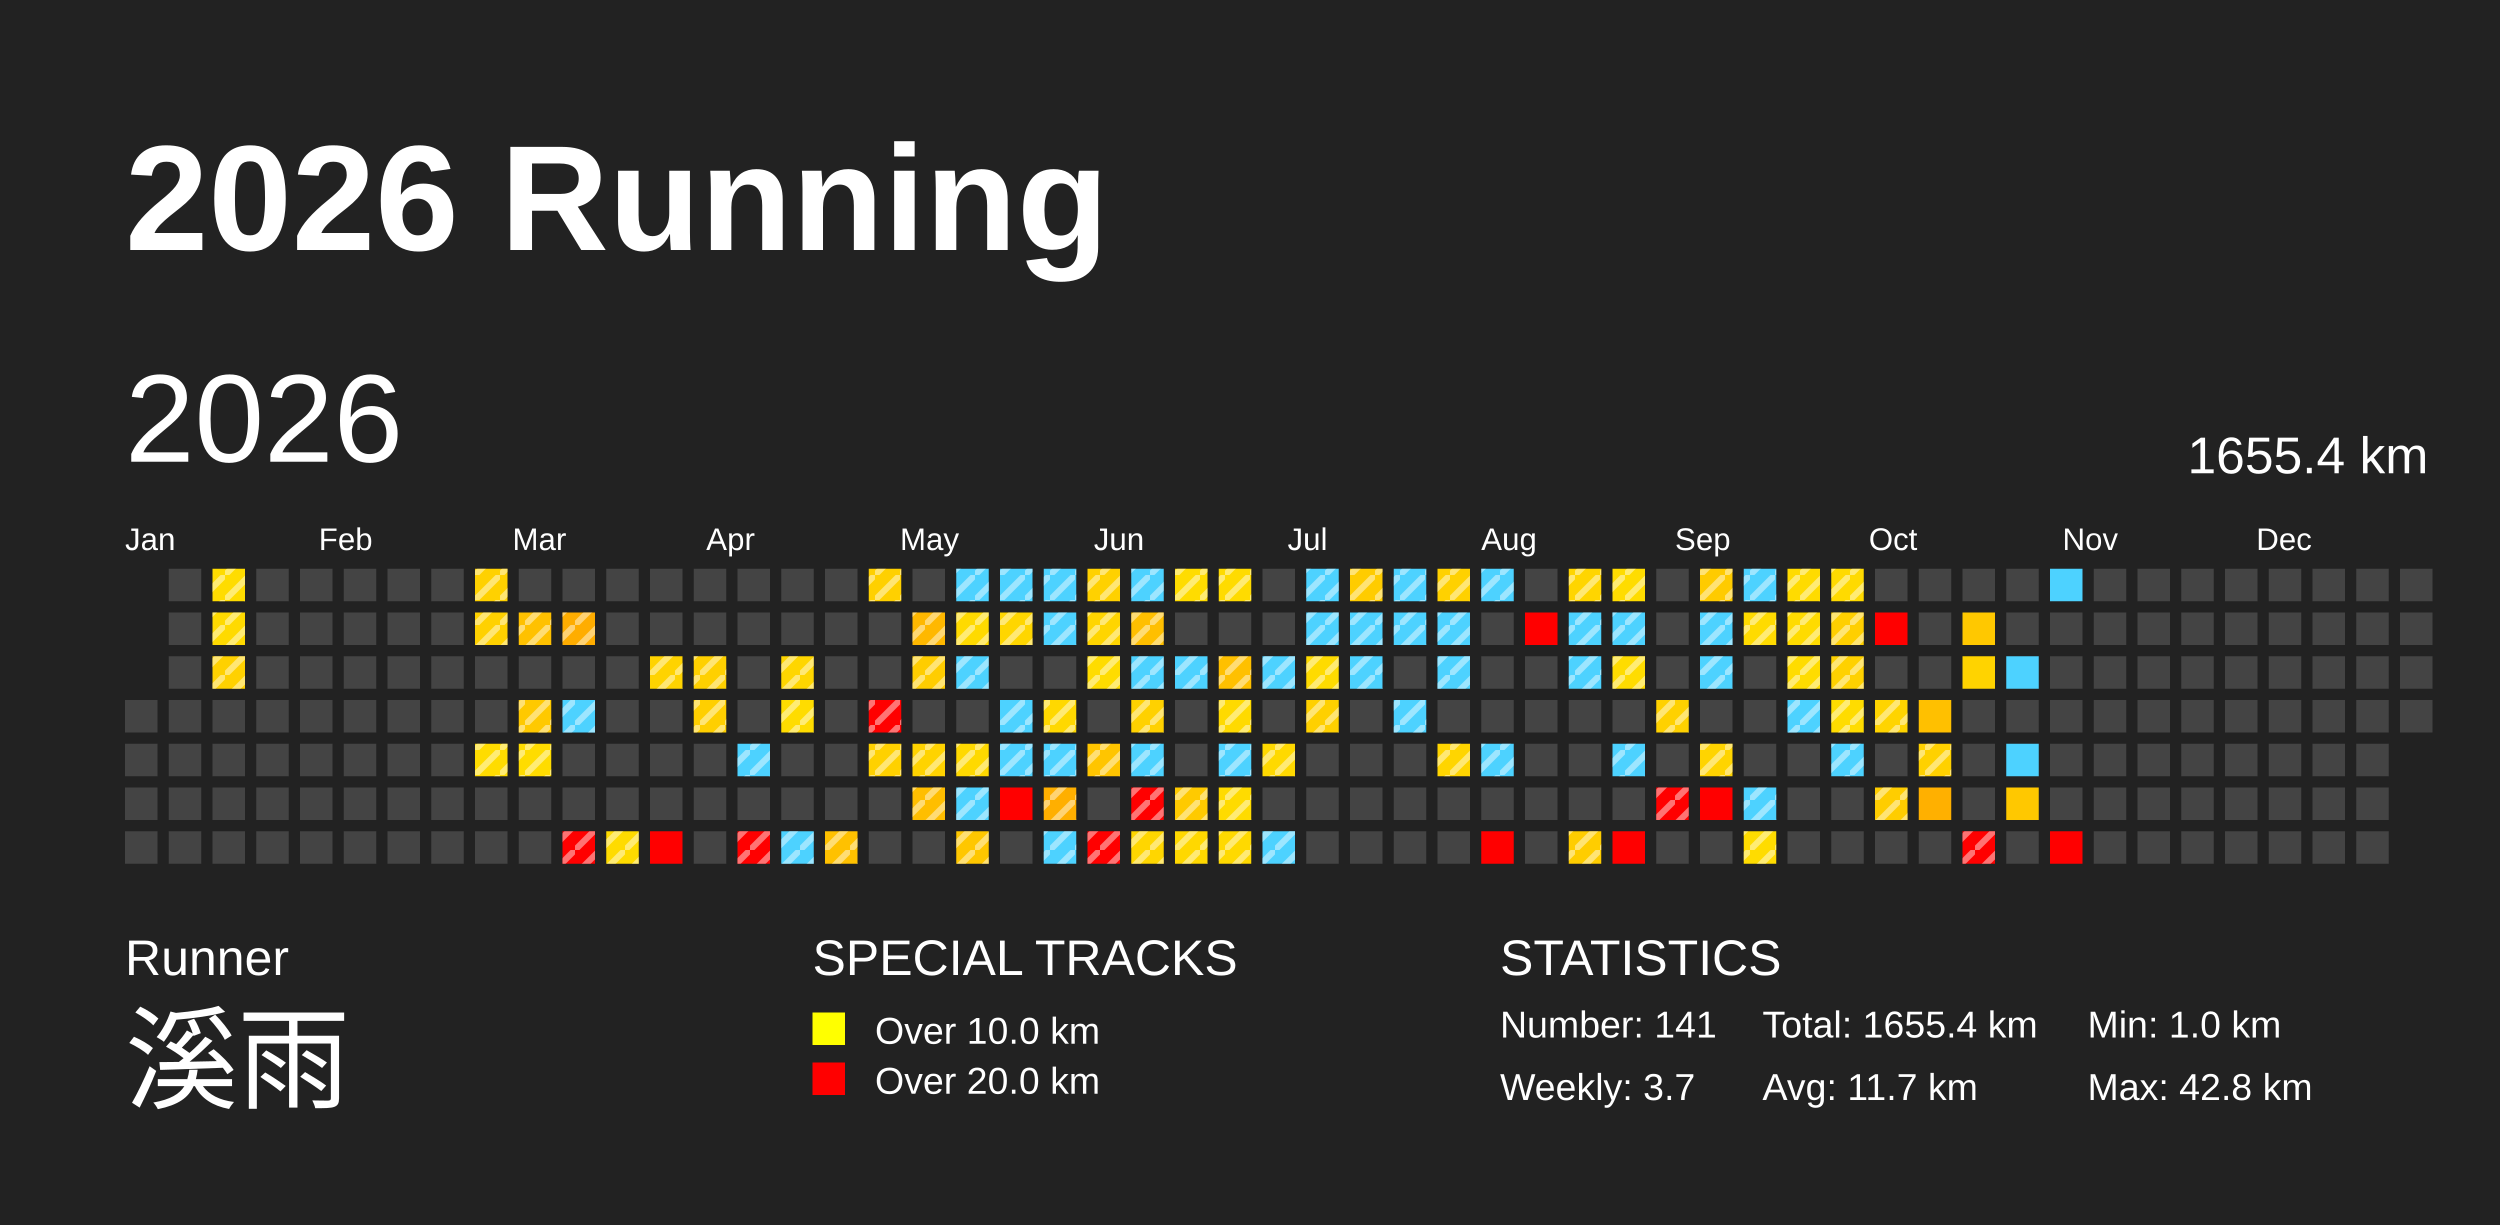
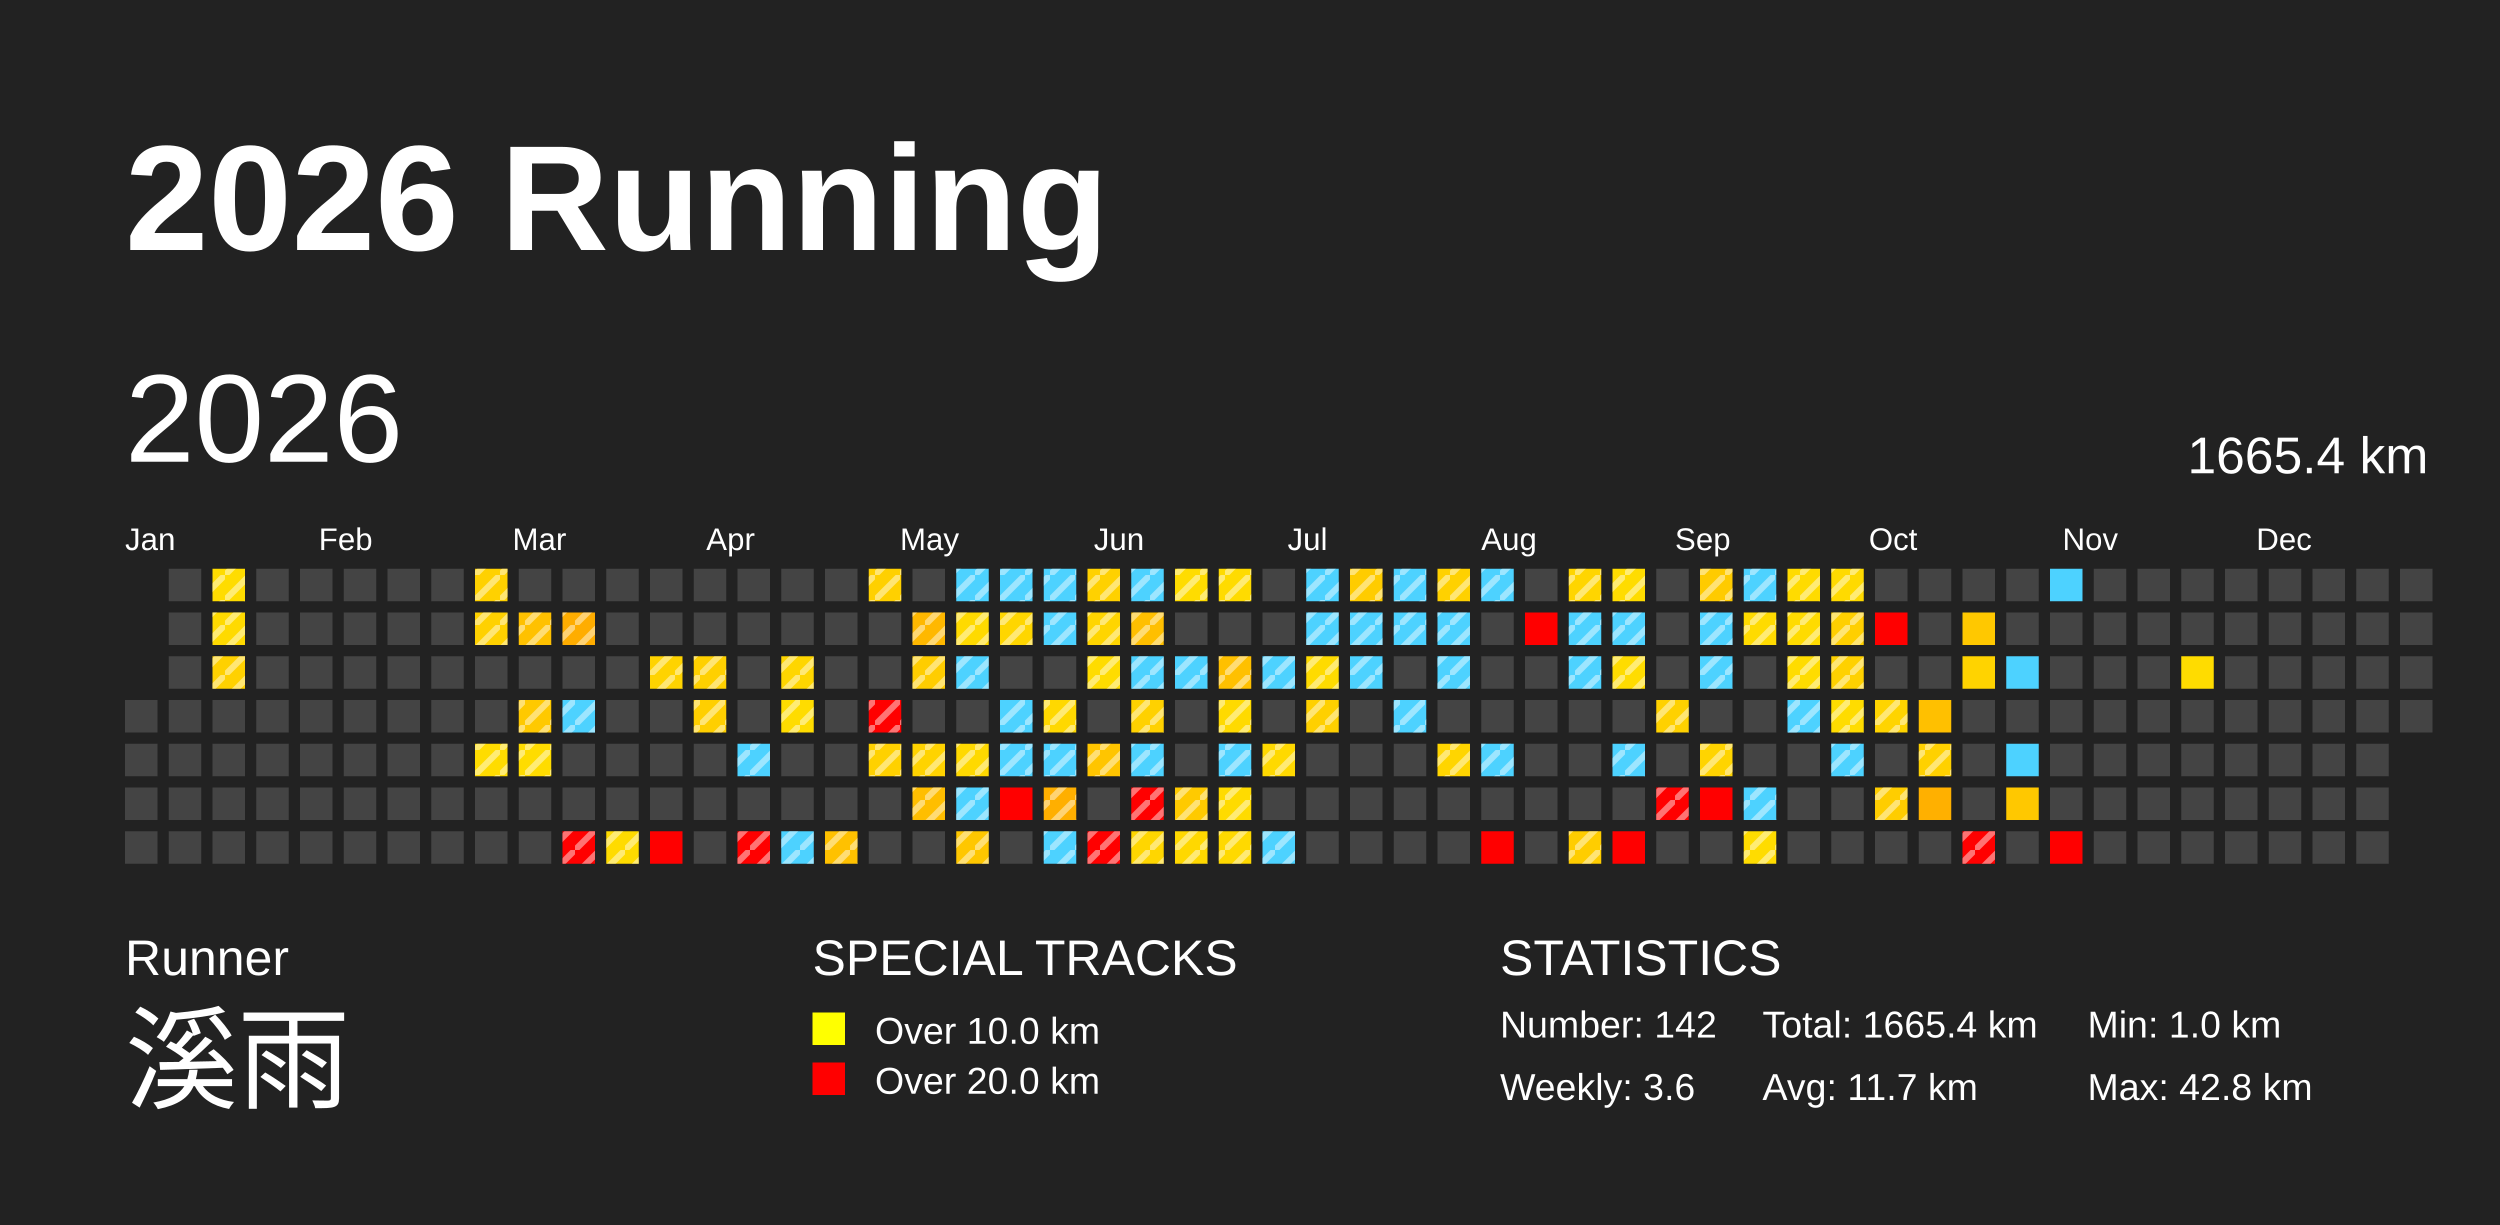
<svg xmlns="http://www.w3.org/2000/svg" baseProfile="full" height="98mm" version="1.1" viewBox="0,0,200,98" width="200mm">
  <defs>
    <pattern height="2" id="indoor-stripe" patternUnits="userSpaceOnUse" width="2">
      <line stroke="white" stroke-opacity="0.45" stroke-width="0.5" x1="0" x2="2" y1="2" y2="0" />
    </pattern>
  </defs>
  <rect fill="#222222" height="98" width="200" x="0" y="0" />
  <text fill="#FFFFFF" style="font-size:12px; font-family:Arial; font-weight:bold;" x="10" y="20">2026 Running</text>
  <text fill="#FFFFFF" style="font-size:4px; font-family:Arial" x="10" y="78">Runner</text>
  <text fill="#FFFFFF" style="font-size:9px; font-family:Arial" x="10" y="88">溪雨</text>
  <text fill="#FFFFFF" style="font-size:4px; font-family:Arial" x="65" y="78">SPECIAL TRACKS</text>
  <rect fill="yellow" height="2.6" width="2.6" x="65" y="81" />
  <text fill="#FFFFFF" style="font-size:3px; font-family:Arial" x="70" y="83.5">Over 10.0 km</text>
  <rect fill="red" height="2.6" width="2.6" x="65" y="85" />
  <text fill="#FFFFFF" style="font-size:3px; font-family:Arial" x="70" y="87.5">Over 20.0 km</text>
  <text fill="#FFFFFF" style="font-size:4px; font-family:Arial" x="120" y="78">STATISTICS</text>
-   <text fill="#FFFFFF" style="font-size:3px; font-family:Arial" x="120" y="83">Number: 141</text>
-   <text fill="#FFFFFF" style="font-size:3px; font-family:Arial" x="120" y="88">Weekly: 3.7</text>
-   <text fill="#FFFFFF" style="font-size:3px; font-family:Arial" x="141" y="83">Total: 1655.4 km</text>
+   <text fill="#FFFFFF" style="font-size:3px; font-family:Arial" x="120" y="83">Number: 142</text>
+   <text fill="#FFFFFF" style="font-size:3px; font-family:Arial" x="120" y="88">Weekly: 3.6</text>
+   <text fill="#FFFFFF" style="font-size:3px; font-family:Arial" x="141" y="83">Total: 1665.4 km</text>
  <text fill="#FFFFFF" style="font-size:3px; font-family:Arial" x="141" y="88">Avg: 11.7 km</text>
  <text fill="#FFFFFF" style="font-size:3px; font-family:Arial" x="167" y="83">Min: 1.0 km</text>
  <text fill="#FFFFFF" style="font-size:3px; font-family:Arial" x="167" y="88">Max: 42.8 km</text>
  <text dominant-baseline="hanging" fill="#FFFFFF" style="font-size:10.0px; font-family:Arial;" x="10" y="30">2026</text>
-   <text dominant-baseline="hanging" fill="#FFFFFF" style="font-size:4.125px; font-family:Arial;" x="175" y="35">1655.4 km</text>
+   <text dominant-baseline="hanging" fill="#FFFFFF" style="font-size:4.125px; font-family:Arial;" x="175" y="35">1665.4 km</text>
  <text fill="#FFFFFF" style="font-size:2.5px; font-family:Arial" x="10.0" y="44">Jan</text>
  <text fill="#FFFFFF" style="font-size:2.5px; font-family:Arial" x="25.5" y="44">Feb</text>
  <text fill="#FFFFFF" style="font-size:2.5px; font-family:Arial" x="41.0" y="44">Mar</text>
  <text fill="#FFFFFF" style="font-size:2.5px; font-family:Arial" x="56.5" y="44">Apr</text>
  <text fill="#FFFFFF" style="font-size:2.5px; font-family:Arial" x="72.0" y="44">May</text>
  <text fill="#FFFFFF" style="font-size:2.5px; font-family:Arial" x="87.5" y="44">Jun</text>
  <text fill="#FFFFFF" style="font-size:2.5px; font-family:Arial" x="103.0" y="44">Jul</text>
  <text fill="#FFFFFF" style="font-size:2.5px; font-family:Arial" x="118.5" y="44">Aug</text>
  <text fill="#FFFFFF" style="font-size:2.5px; font-family:Arial" x="134.0" y="44">Sep</text>
  <text fill="#FFFFFF" style="font-size:2.5px; font-family:Arial" x="149.5" y="44">Oct</text>
  <text fill="#FFFFFF" style="font-size:2.5px; font-family:Arial" x="165.0" y="44">Nov</text>
  <text fill="#FFFFFF" style="font-size:2.5px; font-family:Arial" x="180.5" y="44">Dec</text>
  <rect fill="#444444" height="2.6" width="2.6" x="10.0" y="56.0" />
  <rect fill="#444444" height="2.6" width="2.6" x="10.0" y="59.5" />
  <rect fill="#444444" height="2.6" width="2.6" x="10.0" y="63.0" />
  <rect fill="#444444" height="2.6" width="2.6" x="10.0" y="66.5" />
  <rect fill="#444444" height="2.6" width="2.6" x="13.5" y="45.5" />
  <rect fill="#444444" height="2.6" width="2.6" x="13.5" y="49.0" />
  <rect fill="#444444" height="2.6" width="2.6" x="13.5" y="52.5" />
  <rect fill="#444444" height="2.6" width="2.6" x="13.5" y="56.0" />
  <rect fill="#444444" height="2.6" width="2.6" x="13.5" y="59.5" />
  <rect fill="#444444" height="2.6" width="2.6" x="13.5" y="63.0" />
  <rect fill="#444444" height="2.6" width="2.6" x="13.5" y="66.5" />
  <rect fill="#ffdc00" height="2.6" width="2.6" x="17.0" y="45.5" />
  <rect fill="url(#indoor-stripe)" height="2.6" style="pointer-events: none;" width="2.6" x="17.0" y="45.5" />
  <rect fill="#ffda00" height="2.6" width="2.6" x="17.0" y="49.0" />
  <rect fill="url(#indoor-stripe)" height="2.6" style="pointer-events: none;" width="2.6" x="17.0" y="49.0" />
  <rect fill="#ffd100" height="2.6" width="2.6" x="17.0" y="52.5" />
  <rect fill="url(#indoor-stripe)" height="2.6" style="pointer-events: none;" width="2.6" x="17.0" y="52.5" />
  <rect fill="#444444" height="2.6" width="2.6" x="17.0" y="56.0" />
  <rect fill="#444444" height="2.6" width="2.6" x="17.0" y="59.5" />
  <rect fill="#444444" height="2.6" width="2.6" x="17.0" y="63.0" />
  <rect fill="#444444" height="2.6" width="2.6" x="17.0" y="66.5" />
  <rect fill="#444444" height="2.6" width="2.6" x="20.5" y="45.5" />
  <rect fill="#444444" height="2.6" width="2.6" x="20.5" y="49.0" />
  <rect fill="#444444" height="2.6" width="2.6" x="20.5" y="52.5" />
  <rect fill="#444444" height="2.6" width="2.6" x="20.5" y="56.0" />
  <rect fill="#444444" height="2.6" width="2.6" x="20.5" y="59.5" />
  <rect fill="#444444" height="2.6" width="2.6" x="20.5" y="63.0" />
  <rect fill="#444444" height="2.6" width="2.6" x="20.5" y="66.5" />
  <rect fill="#444444" height="2.6" width="2.6" x="24.0" y="45.5" />
  <rect fill="#444444" height="2.6" width="2.6" x="24.0" y="49.0" />
  <rect fill="#444444" height="2.6" width="2.6" x="24.0" y="52.5" />
  <rect fill="#444444" height="2.6" width="2.6" x="24.0" y="56.0" />
  <rect fill="#444444" height="2.6" width="2.6" x="24.0" y="59.5" />
  <rect fill="#444444" height="2.6" width="2.6" x="24.0" y="63.0" />
  <rect fill="#444444" height="2.6" width="2.6" x="24.0" y="66.5" />
  <rect fill="#444444" height="2.6" width="2.6" x="27.5" y="45.5" />
  <rect fill="#444444" height="2.6" width="2.6" x="27.5" y="49.0" />
  <rect fill="#444444" height="2.6" width="2.6" x="27.5" y="52.5" />
  <rect fill="#444444" height="2.6" width="2.6" x="27.5" y="56.0" />
  <rect fill="#444444" height="2.6" width="2.6" x="27.5" y="59.5" />
  <rect fill="#444444" height="2.6" width="2.6" x="27.5" y="63.0" />
  <rect fill="#444444" height="2.6" width="2.6" x="27.5" y="66.5" />
  <rect fill="#444444" height="2.6" width="2.6" x="31.0" y="45.5" />
  <rect fill="#444444" height="2.6" width="2.6" x="31.0" y="49.0" />
  <rect fill="#444444" height="2.6" width="2.6" x="31.0" y="52.5" />
  <rect fill="#444444" height="2.6" width="2.6" x="31.0" y="56.0" />
  <rect fill="#444444" height="2.6" width="2.6" x="31.0" y="59.5" />
  <rect fill="#444444" height="2.6" width="2.6" x="31.0" y="63.0" />
  <rect fill="#444444" height="2.6" width="2.6" x="31.0" y="66.5" />
  <rect fill="#444444" height="2.6" width="2.6" x="34.5" y="45.5" />
  <rect fill="#444444" height="2.6" width="2.6" x="34.5" y="49.0" />
  <rect fill="#444444" height="2.6" width="2.6" x="34.5" y="52.5" />
  <rect fill="#444444" height="2.6" width="2.6" x="34.5" y="56.0" />
  <rect fill="#444444" height="2.6" width="2.6" x="34.5" y="59.5" />
  <rect fill="#444444" height="2.6" width="2.6" x="34.5" y="63.0" />
  <rect fill="#444444" height="2.6" width="2.6" x="34.5" y="66.5" />
  <rect fill="#ffd100" height="2.6" width="2.6" x="38.0" y="45.5" />
  <rect fill="url(#indoor-stripe)" height="2.6" style="pointer-events: none;" width="2.6" x="38.0" y="45.5" />
  <rect fill="#ffd100" height="2.6" width="2.6" x="38.0" y="49.0" />
  <rect fill="url(#indoor-stripe)" height="2.6" style="pointer-events: none;" width="2.6" x="38.0" y="49.0" />
  <rect fill="#444444" height="2.6" width="2.6" x="38.0" y="52.5" />
  <rect fill="#444444" height="2.6" width="2.6" x="38.0" y="56.0" />
  <rect fill="#ffdc00" height="2.6" width="2.6" x="38.0" y="59.5" />
  <rect fill="url(#indoor-stripe)" height="2.6" style="pointer-events: none;" width="2.6" x="38.0" y="59.5" />
  <rect fill="#444444" height="2.6" width="2.6" x="38.0" y="63.0" />
  <rect fill="#444444" height="2.6" width="2.6" x="38.0" y="66.5" />
  <rect fill="#444444" height="2.6" width="2.6" x="41.5" y="45.5" />
  <rect fill="#ffc100" height="2.6" width="2.6" x="41.5" y="49.0" />
  <rect fill="url(#indoor-stripe)" height="2.6" style="pointer-events: none;" width="2.6" x="41.5" y="49.0" />
  <rect fill="#444444" height="2.6" width="2.6" x="41.5" y="52.5" />
  <rect fill="#ffc900" height="2.6" width="2.6" x="41.5" y="56.0" />
  <rect fill="url(#indoor-stripe)" height="2.6" style="pointer-events: none;" width="2.6" x="41.5" y="56.0" />
  <rect fill="#ffdc00" height="2.6" width="2.6" x="41.5" y="59.5" />
  <rect fill="url(#indoor-stripe)" height="2.6" style="pointer-events: none;" width="2.6" x="41.5" y="59.5" />
  <rect fill="#444444" height="2.6" width="2.6" x="41.5" y="63.0" />
  <rect fill="#444444" height="2.6" width="2.6" x="41.5" y="66.5" />
  <rect fill="#444444" height="2.6" width="2.6" x="45.0" y="45.5" />
  <rect fill="#ffad00" height="2.6" width="2.6" x="45.0" y="49.0" />
  <rect fill="url(#indoor-stripe)" height="2.6" style="pointer-events: none;" width="2.6" x="45.0" y="49.0" />
  <rect fill="#444444" height="2.6" width="2.6" x="45.0" y="52.5" />
  <rect fill="#4dd2ff" height="2.6" width="2.6" x="45.0" y="56.0" />
  <rect fill="url(#indoor-stripe)" height="2.6" style="pointer-events: none;" width="2.6" x="45.0" y="56.0" />
  <rect fill="#444444" height="2.6" width="2.6" x="45.0" y="59.5" />
  <rect fill="#444444" height="2.6" width="2.6" x="45.0" y="63.0" />
  <rect fill="red" height="2.6" width="2.6" x="45.0" y="66.5" />
  <rect fill="url(#indoor-stripe)" height="2.6" style="pointer-events: none;" width="2.6" x="45.0" y="66.5" />
  <rect fill="#444444" height="2.6" width="2.6" x="48.5" y="45.5" />
  <rect fill="#444444" height="2.6" width="2.6" x="48.5" y="49.0" />
  <rect fill="#444444" height="2.6" width="2.6" x="48.5" y="52.5" />
  <rect fill="#444444" height="2.6" width="2.6" x="48.5" y="56.0" />
  <rect fill="#444444" height="2.6" width="2.6" x="48.5" y="59.5" />
  <rect fill="#444444" height="2.6" width="2.6" x="48.5" y="63.0" />
  <rect fill="#ffdb00" height="2.6" width="2.6" x="48.5" y="66.5" />
  <rect fill="url(#indoor-stripe)" height="2.6" style="pointer-events: none;" width="2.6" x="48.5" y="66.5" />
  <rect fill="#444444" height="2.6" width="2.6" x="52.0" y="45.5" />
  <rect fill="#444444" height="2.6" width="2.6" x="52.0" y="49.0" />
  <rect fill="#ffd300" height="2.6" width="2.6" x="52.0" y="52.5" />
  <rect fill="url(#indoor-stripe)" height="2.6" style="pointer-events: none;" width="2.6" x="52.0" y="52.5" />
  <rect fill="#444444" height="2.6" width="2.6" x="52.0" y="56.0" />
  <rect fill="#444444" height="2.6" width="2.6" x="52.0" y="59.5" />
  <rect fill="#444444" height="2.6" width="2.6" x="52.0" y="63.0" />
  <rect fill="red" height="2.6" width="2.6" x="52.0" y="66.5" />
  <rect fill="#444444" height="2.6" width="2.6" x="55.5" y="45.5" />
  <rect fill="#444444" height="2.6" width="2.6" x="55.5" y="49.0" />
  <rect fill="#ffd000" height="2.6" width="2.6" x="55.5" y="52.5" />
  <rect fill="url(#indoor-stripe)" height="2.6" style="pointer-events: none;" width="2.6" x="55.5" y="52.5" />
  <rect fill="#ffcf00" height="2.6" width="2.6" x="55.5" y="56.0" />
  <rect fill="url(#indoor-stripe)" height="2.6" style="pointer-events: none;" width="2.6" x="55.5" y="56.0" />
  <rect fill="#444444" height="2.6" width="2.6" x="55.5" y="59.5" />
  <rect fill="#444444" height="2.6" width="2.6" x="55.5" y="63.0" />
  <rect fill="#444444" height="2.6" width="2.6" x="55.5" y="66.5" />
  <rect fill="#444444" height="2.6" width="2.6" x="59.0" y="45.5" />
  <rect fill="#444444" height="2.6" width="2.6" x="59.0" y="49.0" />
  <rect fill="#444444" height="2.6" width="2.6" x="59.0" y="52.5" />
  <rect fill="#444444" height="2.6" width="2.6" x="59.0" y="56.0" />
  <rect fill="#4dd2ff" height="2.6" width="2.6" x="59.0" y="59.5" />
  <rect fill="url(#indoor-stripe)" height="2.6" style="pointer-events: none;" width="2.6" x="59.0" y="59.5" />
  <rect fill="#444444" height="2.6" width="2.6" x="59.0" y="63.0" />
  <rect fill="red" height="2.6" width="2.6" x="59.0" y="66.5" />
  <rect fill="url(#indoor-stripe)" height="2.6" style="pointer-events: none;" width="2.6" x="59.0" y="66.5" />
  <rect fill="#444444" height="2.6" width="2.6" x="62.5" y="45.5" />
  <rect fill="#444444" height="2.6" width="2.6" x="62.5" y="49.0" />
  <rect fill="#ffd600" height="2.6" width="2.6" x="62.5" y="52.5" />
  <rect fill="url(#indoor-stripe)" height="2.6" style="pointer-events: none;" width="2.6" x="62.5" y="52.5" />
  <rect fill="#ffdc00" height="2.6" width="2.6" x="62.5" y="56.0" />
  <rect fill="url(#indoor-stripe)" height="2.6" style="pointer-events: none;" width="2.6" x="62.5" y="56.0" />
  <rect fill="#444444" height="2.6" width="2.6" x="62.5" y="59.5" />
  <rect fill="#444444" height="2.6" width="2.6" x="62.5" y="63.0" />
  <rect fill="#4dd2ff" height="2.6" width="2.6" x="62.5" y="66.5" />
  <rect fill="url(#indoor-stripe)" height="2.6" style="pointer-events: none;" width="2.6" x="62.5" y="66.5" />
  <rect fill="#444444" height="2.6" width="2.6" x="66.0" y="45.5" />
  <rect fill="#444444" height="2.6" width="2.6" x="66.0" y="49.0" />
  <rect fill="#444444" height="2.6" width="2.6" x="66.0" y="52.5" />
  <rect fill="#444444" height="2.6" width="2.6" x="66.0" y="56.0" />
  <rect fill="#444444" height="2.6" width="2.6" x="66.0" y="59.5" />
  <rect fill="#444444" height="2.6" width="2.6" x="66.0" y="63.0" />
  <rect fill="#ffc100" height="2.6" width="2.6" x="66.0" y="66.5" />
  <rect fill="url(#indoor-stripe)" height="2.6" style="pointer-events: none;" width="2.6" x="66.0" y="66.5" />
  <rect fill="#ffd000" height="2.6" width="2.6" x="69.5" y="45.5" />
  <rect fill="url(#indoor-stripe)" height="2.6" style="pointer-events: none;" width="2.6" x="69.5" y="45.5" />
  <rect fill="#444444" height="2.6" width="2.6" x="69.5" y="49.0" />
  <rect fill="#444444" height="2.6" width="2.6" x="69.5" y="52.5" />
  <rect fill="red" height="2.6" width="2.6" x="69.5" y="56.0" />
  <rect fill="url(#indoor-stripe)" height="2.6" style="pointer-events: none;" width="2.6" x="69.5" y="56.0" />
  <rect fill="#ffd100" height="2.6" width="2.6" x="69.5" y="59.5" />
  <rect fill="url(#indoor-stripe)" height="2.6" style="pointer-events: none;" width="2.6" x="69.5" y="59.5" />
  <rect fill="#444444" height="2.6" width="2.6" x="69.5" y="63.0" />
  <rect fill="#444444" height="2.6" width="2.6" x="69.5" y="66.5" />
  <rect fill="#444444" height="2.6" width="2.6" x="73.0" y="45.5" />
  <rect fill="#ffb800" height="2.6" width="2.6" x="73.0" y="49.0" />
  <rect fill="url(#indoor-stripe)" height="2.6" style="pointer-events: none;" width="2.6" x="73.0" y="49.0" />
  <rect fill="#ffcd00" height="2.6" width="2.6" x="73.0" y="52.5" />
  <rect fill="url(#indoor-stripe)" height="2.6" style="pointer-events: none;" width="2.6" x="73.0" y="52.5" />
  <rect fill="#444444" height="2.6" width="2.6" x="73.0" y="56.0" />
  <rect fill="#ffd300" height="2.6" width="2.6" x="73.0" y="59.5" />
  <rect fill="url(#indoor-stripe)" height="2.6" style="pointer-events: none;" width="2.6" x="73.0" y="59.5" />
  <rect fill="#ffbe00" height="2.6" width="2.6" x="73.0" y="63.0" />
  <rect fill="url(#indoor-stripe)" height="2.6" style="pointer-events: none;" width="2.6" x="73.0" y="63.0" />
  <rect fill="#444444" height="2.6" width="2.6" x="73.0" y="66.5" />
  <rect fill="#4dd2ff" height="2.6" width="2.6" x="76.5" y="45.5" />
  <rect fill="url(#indoor-stripe)" height="2.6" style="pointer-events: none;" width="2.6" x="76.5" y="45.5" />
  <rect fill="#ffda00" height="2.6" width="2.6" x="76.5" y="49.0" />
  <rect fill="url(#indoor-stripe)" height="2.6" style="pointer-events: none;" width="2.6" x="76.5" y="49.0" />
  <rect fill="#4dd2ff" height="2.6" width="2.6" x="76.5" y="52.5" />
  <rect fill="url(#indoor-stripe)" height="2.6" style="pointer-events: none;" width="2.6" x="76.5" y="52.5" />
  <rect fill="#444444" height="2.6" width="2.6" x="76.5" y="56.0" />
  <rect fill="#ffd900" height="2.6" width="2.6" x="76.5" y="59.5" />
  <rect fill="url(#indoor-stripe)" height="2.6" style="pointer-events: none;" width="2.6" x="76.5" y="59.5" />
  <rect fill="#4dd2ff" height="2.6" width="2.6" x="76.5" y="63.0" />
  <rect fill="url(#indoor-stripe)" height="2.6" style="pointer-events: none;" width="2.6" x="76.5" y="63.0" />
  <rect fill="#ffc700" height="2.6" width="2.6" x="76.5" y="66.5" />
  <rect fill="url(#indoor-stripe)" height="2.6" style="pointer-events: none;" width="2.6" x="76.5" y="66.5" />
  <rect fill="#4dd2ff" height="2.6" width="2.6" x="80.0" y="45.5" />
  <rect fill="url(#indoor-stripe)" height="2.6" style="pointer-events: none;" width="2.6" x="80.0" y="45.5" />
  <rect fill="#ffd600" height="2.6" width="2.6" x="80.0" y="49.0" />
  <rect fill="url(#indoor-stripe)" height="2.6" style="pointer-events: none;" width="2.6" x="80.0" y="49.0" />
  <rect fill="#444444" height="2.6" width="2.6" x="80.0" y="52.5" />
  <rect fill="#4dd2ff" height="2.6" width="2.6" x="80.0" y="56.0" />
  <rect fill="url(#indoor-stripe)" height="2.6" style="pointer-events: none;" width="2.6" x="80.0" y="56.0" />
  <rect fill="#4dd2ff" height="2.6" width="2.6" x="80.0" y="59.5" />
  <rect fill="url(#indoor-stripe)" height="2.6" style="pointer-events: none;" width="2.6" x="80.0" y="59.5" />
  <rect fill="red" height="2.6" width="2.6" x="80.0" y="63.0" />
  <rect fill="#444444" height="2.6" width="2.6" x="80.0" y="66.5" />
  <rect fill="#4dd2ff" height="2.6" width="2.6" x="83.5" y="45.5" />
  <rect fill="url(#indoor-stripe)" height="2.6" style="pointer-events: none;" width="2.6" x="83.5" y="45.5" />
  <rect fill="#4dd2ff" height="2.6" width="2.6" x="83.5" y="49.0" />
  <rect fill="url(#indoor-stripe)" height="2.6" style="pointer-events: none;" width="2.6" x="83.5" y="49.0" />
  <rect fill="#444444" height="2.6" width="2.6" x="83.5" y="52.5" />
  <rect fill="#ffd800" height="2.6" width="2.6" x="83.5" y="56.0" />
  <rect fill="url(#indoor-stripe)" height="2.6" style="pointer-events: none;" width="2.6" x="83.5" y="56.0" />
  <rect fill="#4dd2ff" height="2.6" width="2.6" x="83.5" y="59.5" />
  <rect fill="url(#indoor-stripe)" height="2.6" style="pointer-events: none;" width="2.6" x="83.5" y="59.5" />
  <rect fill="#ffaf00" height="2.6" width="2.6" x="83.5" y="63.0" />
  <rect fill="url(#indoor-stripe)" height="2.6" style="pointer-events: none;" width="2.6" x="83.5" y="63.0" />
  <rect fill="#4dd2ff" height="2.6" width="2.6" x="83.5" y="66.5" />
  <rect fill="url(#indoor-stripe)" height="2.6" style="pointer-events: none;" width="2.6" x="83.5" y="66.5" />
  <rect fill="#ffd100" height="2.6" width="2.6" x="87.0" y="45.5" />
  <rect fill="url(#indoor-stripe)" height="2.6" style="pointer-events: none;" width="2.6" x="87.0" y="45.5" />
  <rect fill="#ffd500" height="2.6" width="2.6" x="87.0" y="49.0" />
  <rect fill="url(#indoor-stripe)" height="2.6" style="pointer-events: none;" width="2.6" x="87.0" y="49.0" />
  <rect fill="#ffdc00" height="2.6" width="2.6" x="87.0" y="52.5" />
  <rect fill="url(#indoor-stripe)" height="2.6" style="pointer-events: none;" width="2.6" x="87.0" y="52.5" />
  <rect fill="#444444" height="2.6" width="2.6" x="87.0" y="56.0" />
  <rect fill="#ffc500" height="2.6" width="2.6" x="87.0" y="59.5" />
  <rect fill="url(#indoor-stripe)" height="2.6" style="pointer-events: none;" width="2.6" x="87.0" y="59.5" />
  <rect fill="#444444" height="2.6" width="2.6" x="87.0" y="63.0" />
  <rect fill="red" height="2.6" width="2.6" x="87.0" y="66.5" />
  <rect fill="url(#indoor-stripe)" height="2.6" style="pointer-events: none;" width="2.6" x="87.0" y="66.5" />
  <rect fill="#4dd2ff" height="2.6" width="2.6" x="90.5" y="45.5" />
  <rect fill="url(#indoor-stripe)" height="2.6" style="pointer-events: none;" width="2.6" x="90.5" y="45.5" />
  <rect fill="#ffbf00" height="2.6" width="2.6" x="90.5" y="49.0" />
  <rect fill="url(#indoor-stripe)" height="2.6" style="pointer-events: none;" width="2.6" x="90.5" y="49.0" />
  <rect fill="#4dd2ff" height="2.6" width="2.6" x="90.5" y="52.5" />
  <rect fill="url(#indoor-stripe)" height="2.6" style="pointer-events: none;" width="2.6" x="90.5" y="52.5" />
  <rect fill="#ffd100" height="2.6" width="2.6" x="90.5" y="56.0" />
  <rect fill="url(#indoor-stripe)" height="2.6" style="pointer-events: none;" width="2.6" x="90.5" y="56.0" />
  <rect fill="#4dd2ff" height="2.6" width="2.6" x="90.5" y="59.5" />
  <rect fill="url(#indoor-stripe)" height="2.6" style="pointer-events: none;" width="2.6" x="90.5" y="59.5" />
  <rect fill="red" height="2.6" width="2.6" x="90.5" y="63.0" />
  <rect fill="url(#indoor-stripe)" height="2.6" style="pointer-events: none;" width="2.6" x="90.5" y="63.0" />
  <rect fill="#ffd600" height="2.6" width="2.6" x="90.5" y="66.5" />
  <rect fill="url(#indoor-stripe)" height="2.6" style="pointer-events: none;" width="2.6" x="90.5" y="66.5" />
  <rect fill="#ffdc00" height="2.6" width="2.6" x="94.0" y="45.5" />
  <rect fill="url(#indoor-stripe)" height="2.6" style="pointer-events: none;" width="2.6" x="94.0" y="45.5" />
  <rect fill="#444444" height="2.6" width="2.6" x="94.0" y="49.0" />
  <rect fill="#4dd2ff" height="2.6" width="2.6" x="94.0" y="52.5" />
  <rect fill="url(#indoor-stripe)" height="2.6" style="pointer-events: none;" width="2.6" x="94.0" y="52.5" />
  <rect fill="#444444" height="2.6" width="2.6" x="94.0" y="56.0" />
  <rect fill="#444444" height="2.6" width="2.6" x="94.0" y="59.5" />
  <rect fill="#ffca00" height="2.6" width="2.6" x="94.0" y="63.0" />
  <rect fill="url(#indoor-stripe)" height="2.6" style="pointer-events: none;" width="2.6" x="94.0" y="63.0" />
  <rect fill="#ffd800" height="2.6" width="2.6" x="94.0" y="66.5" />
  <rect fill="url(#indoor-stripe)" height="2.6" style="pointer-events: none;" width="2.6" x="94.0" y="66.5" />
  <rect fill="#ffdb00" height="2.6" width="2.6" x="97.5" y="45.5" />
  <rect fill="url(#indoor-stripe)" height="2.6" style="pointer-events: none;" width="2.6" x="97.5" y="45.5" />
  <rect fill="#444444" height="2.6" width="2.6" x="97.5" y="49.0" />
  <rect fill="#ffc000" height="2.6" width="2.6" x="97.5" y="52.5" />
  <rect fill="url(#indoor-stripe)" height="2.6" style="pointer-events: none;" width="2.6" x="97.5" y="52.5" />
  <rect fill="#ffda00" height="2.6" width="2.6" x="97.5" y="56.0" />
  <rect fill="url(#indoor-stripe)" height="2.6" style="pointer-events: none;" width="2.6" x="97.5" y="56.0" />
  <rect fill="#4dd2ff" height="2.6" width="2.6" x="97.5" y="59.5" />
  <rect fill="url(#indoor-stripe)" height="2.6" style="pointer-events: none;" width="2.6" x="97.5" y="59.5" />
  <rect fill="#ffdb00" height="2.6" width="2.6" x="97.5" y="63.0" />
  <rect fill="url(#indoor-stripe)" height="2.6" style="pointer-events: none;" width="2.6" x="97.5" y="63.0" />
  <rect fill="#ffd900" height="2.6" width="2.6" x="97.5" y="66.5" />
  <rect fill="url(#indoor-stripe)" height="2.6" style="pointer-events: none;" width="2.6" x="97.5" y="66.5" />
  <rect fill="#444444" height="2.6" width="2.6" x="101.0" y="45.5" />
  <rect fill="#444444" height="2.6" width="2.6" x="101.0" y="49.0" />
  <rect fill="#4dd2ff" height="2.6" width="2.6" x="101.0" y="52.5" />
  <rect fill="url(#indoor-stripe)" height="2.6" style="pointer-events: none;" width="2.6" x="101.0" y="52.5" />
  <rect fill="#444444" height="2.6" width="2.6" x="101.0" y="56.0" />
  <rect fill="#ffd900" height="2.6" width="2.6" x="101.0" y="59.5" />
  <rect fill="url(#indoor-stripe)" height="2.6" style="pointer-events: none;" width="2.6" x="101.0" y="59.5" />
  <rect fill="#444444" height="2.6" width="2.6" x="101.0" y="63.0" />
  <rect fill="#4dd2ff" height="2.6" width="2.6" x="101.0" y="66.5" />
  <rect fill="url(#indoor-stripe)" height="2.6" style="pointer-events: none;" width="2.6" x="101.0" y="66.5" />
  <rect fill="#4dd2ff" height="2.6" width="2.6" x="104.5" y="45.5" />
  <rect fill="url(#indoor-stripe)" height="2.6" style="pointer-events: none;" width="2.6" x="104.5" y="45.5" />
  <rect fill="#4dd2ff" height="2.6" width="2.6" x="104.5" y="49.0" />
  <rect fill="url(#indoor-stripe)" height="2.6" style="pointer-events: none;" width="2.6" x="104.5" y="49.0" />
  <rect fill="#ffdb00" height="2.6" width="2.6" x="104.5" y="52.5" />
  <rect fill="url(#indoor-stripe)" height="2.6" style="pointer-events: none;" width="2.6" x="104.5" y="52.5" />
  <rect fill="#ffd000" height="2.6" width="2.6" x="104.5" y="56.0" />
  <rect fill="url(#indoor-stripe)" height="2.6" style="pointer-events: none;" width="2.6" x="104.5" y="56.0" />
  <rect fill="#444444" height="2.6" width="2.6" x="104.5" y="59.5" />
  <rect fill="#444444" height="2.6" width="2.6" x="104.5" y="63.0" />
  <rect fill="#444444" height="2.6" width="2.6" x="104.5" y="66.5" />
  <rect fill="#ffcc00" height="2.6" width="2.6" x="108.0" y="45.5" />
  <rect fill="url(#indoor-stripe)" height="2.6" style="pointer-events: none;" width="2.6" x="108.0" y="45.5" />
  <rect fill="#4dd2ff" height="2.6" width="2.6" x="108.0" y="49.0" />
  <rect fill="url(#indoor-stripe)" height="2.6" style="pointer-events: none;" width="2.6" x="108.0" y="49.0" />
  <rect fill="#4dd2ff" height="2.6" width="2.6" x="108.0" y="52.5" />
  <rect fill="url(#indoor-stripe)" height="2.6" style="pointer-events: none;" width="2.6" x="108.0" y="52.5" />
  <rect fill="#444444" height="2.6" width="2.6" x="108.0" y="56.0" />
  <rect fill="#444444" height="2.6" width="2.6" x="108.0" y="59.5" />
  <rect fill="#444444" height="2.6" width="2.6" x="108.0" y="63.0" />
  <rect fill="#444444" height="2.6" width="2.6" x="108.0" y="66.5" />
  <rect fill="#4dd2ff" height="2.6" width="2.6" x="111.5" y="45.5" />
  <rect fill="url(#indoor-stripe)" height="2.6" style="pointer-events: none;" width="2.6" x="111.5" y="45.5" />
  <rect fill="#4dd2ff" height="2.6" width="2.6" x="111.5" y="49.0" />
  <rect fill="url(#indoor-stripe)" height="2.6" style="pointer-events: none;" width="2.6" x="111.5" y="49.0" />
  <rect fill="#444444" height="2.6" width="2.6" x="111.5" y="52.5" />
  <rect fill="#4dd2ff" height="2.6" width="2.6" x="111.5" y="56.0" />
  <rect fill="url(#indoor-stripe)" height="2.6" style="pointer-events: none;" width="2.6" x="111.5" y="56.0" />
  <rect fill="#444444" height="2.6" width="2.6" x="111.5" y="59.5" />
  <rect fill="#444444" height="2.6" width="2.6" x="111.5" y="63.0" />
  <rect fill="#444444" height="2.6" width="2.6" x="111.5" y="66.5" />
  <rect fill="#ffd100" height="2.6" width="2.6" x="115.0" y="45.5" />
  <rect fill="url(#indoor-stripe)" height="2.6" style="pointer-events: none;" width="2.6" x="115.0" y="45.5" />
  <rect fill="#4dd2ff" height="2.6" width="2.6" x="115.0" y="49.0" />
  <rect fill="url(#indoor-stripe)" height="2.6" style="pointer-events: none;" width="2.6" x="115.0" y="49.0" />
  <rect fill="#4dd2ff" height="2.6" width="2.6" x="115.0" y="52.5" />
  <rect fill="url(#indoor-stripe)" height="2.6" style="pointer-events: none;" width="2.6" x="115.0" y="52.5" />
  <rect fill="#444444" height="2.6" width="2.6" x="115.0" y="56.0" />
  <rect fill="#ffd500" height="2.6" width="2.6" x="115.0" y="59.5" />
  <rect fill="url(#indoor-stripe)" height="2.6" style="pointer-events: none;" width="2.6" x="115.0" y="59.5" />
  <rect fill="#444444" height="2.6" width="2.6" x="115.0" y="63.0" />
  <rect fill="#444444" height="2.6" width="2.6" x="115.0" y="66.5" />
  <rect fill="#4dd2ff" height="2.6" width="2.6" x="118.5" y="45.5" />
  <rect fill="url(#indoor-stripe)" height="2.6" style="pointer-events: none;" width="2.6" x="118.5" y="45.5" />
  <rect fill="#444444" height="2.6" width="2.6" x="118.5" y="49.0" />
  <rect fill="#444444" height="2.6" width="2.6" x="118.5" y="52.5" />
  <rect fill="#444444" height="2.6" width="2.6" x="118.5" y="56.0" />
  <rect fill="#4dd2ff" height="2.6" width="2.6" x="118.5" y="59.5" />
  <rect fill="url(#indoor-stripe)" height="2.6" style="pointer-events: none;" width="2.6" x="118.5" y="59.5" />
  <rect fill="#444444" height="2.6" width="2.6" x="118.5" y="63.0" />
  <rect fill="red" height="2.6" width="2.6" x="118.5" y="66.5" />
  <rect fill="#444444" height="2.6" width="2.6" x="122.0" y="45.5" />
  <rect fill="red" height="2.6" width="2.6" x="122.0" y="49.0" />
  <rect fill="#444444" height="2.6" width="2.6" x="122.0" y="52.5" />
  <rect fill="#444444" height="2.6" width="2.6" x="122.0" y="56.0" />
  <rect fill="#444444" height="2.6" width="2.6" x="122.0" y="59.5" />
  <rect fill="#444444" height="2.6" width="2.6" x="122.0" y="63.0" />
  <rect fill="#444444" height="2.6" width="2.6" x="122.0" y="66.5" />
  <rect fill="#ffd500" height="2.6" width="2.6" x="125.5" y="45.5" />
  <rect fill="url(#indoor-stripe)" height="2.6" style="pointer-events: none;" width="2.6" x="125.5" y="45.5" />
  <rect fill="#4dd2ff" height="2.6" width="2.6" x="125.5" y="49.0" />
  <rect fill="url(#indoor-stripe)" height="2.6" style="pointer-events: none;" width="2.6" x="125.5" y="49.0" />
  <rect fill="#4dd2ff" height="2.6" width="2.6" x="125.5" y="52.5" />
  <rect fill="url(#indoor-stripe)" height="2.6" style="pointer-events: none;" width="2.6" x="125.5" y="52.5" />
  <rect fill="#444444" height="2.6" width="2.6" x="125.5" y="56.0" />
  <rect fill="#444444" height="2.6" width="2.6" x="125.5" y="59.5" />
  <rect fill="#444444" height="2.6" width="2.6" x="125.5" y="63.0" />
  <rect fill="#ffcd00" height="2.6" width="2.6" x="125.5" y="66.5" />
  <rect fill="url(#indoor-stripe)" height="2.6" style="pointer-events: none;" width="2.6" x="125.5" y="66.5" />
  <rect fill="#ffdc00" height="2.6" width="2.6" x="129.0" y="45.5" />
  <rect fill="url(#indoor-stripe)" height="2.6" style="pointer-events: none;" width="2.6" x="129.0" y="45.5" />
  <rect fill="#4dd2ff" height="2.6" width="2.6" x="129.0" y="49.0" />
  <rect fill="url(#indoor-stripe)" height="2.6" style="pointer-events: none;" width="2.6" x="129.0" y="49.0" />
  <rect fill="#ffdc00" height="2.6" width="2.6" x="129.0" y="52.5" />
  <rect fill="url(#indoor-stripe)" height="2.6" style="pointer-events: none;" width="2.6" x="129.0" y="52.5" />
  <rect fill="#444444" height="2.6" width="2.6" x="129.0" y="56.0" />
  <rect fill="#4dd2ff" height="2.6" width="2.6" x="129.0" y="59.5" />
  <rect fill="url(#indoor-stripe)" height="2.6" style="pointer-events: none;" width="2.6" x="129.0" y="59.5" />
  <rect fill="#444444" height="2.6" width="2.6" x="129.0" y="63.0" />
  <rect fill="red" height="2.6" width="2.6" x="129.0" y="66.5" />
  <rect fill="#444444" height="2.6" width="2.6" x="132.5" y="45.5" />
  <rect fill="#444444" height="2.6" width="2.6" x="132.5" y="49.0" />
  <rect fill="#444444" height="2.6" width="2.6" x="132.5" y="52.5" />
  <rect fill="#ffd100" height="2.6" width="2.6" x="132.5" y="56.0" />
  <rect fill="url(#indoor-stripe)" height="2.6" style="pointer-events: none;" width="2.6" x="132.5" y="56.0" />
  <rect fill="#444444" height="2.6" width="2.6" x="132.5" y="59.5" />
  <rect fill="red" height="2.6" width="2.6" x="132.5" y="63.0" />
  <rect fill="url(#indoor-stripe)" height="2.6" style="pointer-events: none;" width="2.6" x="132.5" y="63.0" />
  <rect fill="#444444" height="2.6" width="2.6" x="132.5" y="66.5" />
  <rect fill="#ffcb00" height="2.6" width="2.6" x="136.0" y="45.5" />
  <rect fill="url(#indoor-stripe)" height="2.6" style="pointer-events: none;" width="2.6" x="136.0" y="45.5" />
  <rect fill="#4dd2ff" height="2.6" width="2.6" x="136.0" y="49.0" />
  <rect fill="url(#indoor-stripe)" height="2.6" style="pointer-events: none;" width="2.6" x="136.0" y="49.0" />
  <rect fill="#4dd2ff" height="2.6" width="2.6" x="136.0" y="52.5" />
  <rect fill="url(#indoor-stripe)" height="2.6" style="pointer-events: none;" width="2.6" x="136.0" y="52.5" />
  <rect fill="#444444" height="2.6" width="2.6" x="136.0" y="56.0" />
  <rect fill="#ffd400" height="2.6" width="2.6" x="136.0" y="59.5" />
  <rect fill="url(#indoor-stripe)" height="2.6" style="pointer-events: none;" width="2.6" x="136.0" y="59.5" />
  <rect fill="red" height="2.6" width="2.6" x="136.0" y="63.0" />
  <rect fill="#444444" height="2.6" width="2.6" x="136.0" y="66.5" />
  <rect fill="#4dd2ff" height="2.6" width="2.6" x="139.5" y="45.5" />
  <rect fill="url(#indoor-stripe)" height="2.6" style="pointer-events: none;" width="2.6" x="139.5" y="45.5" />
  <rect fill="#ffdb00" height="2.6" width="2.6" x="139.5" y="49.0" />
  <rect fill="url(#indoor-stripe)" height="2.6" style="pointer-events: none;" width="2.6" x="139.5" y="49.0" />
  <rect fill="#444444" height="2.6" width="2.6" x="139.5" y="52.5" />
  <rect fill="#444444" height="2.6" width="2.6" x="139.5" y="56.0" />
  <rect fill="#444444" height="2.6" width="2.6" x="139.5" y="59.5" />
  <rect fill="#4dd2ff" height="2.6" width="2.6" x="139.5" y="63.0" />
  <rect fill="url(#indoor-stripe)" height="2.6" style="pointer-events: none;" width="2.6" x="139.5" y="63.0" />
  <rect fill="#ffdc00" height="2.6" width="2.6" x="139.5" y="66.5" />
  <rect fill="url(#indoor-stripe)" height="2.6" style="pointer-events: none;" width="2.6" x="139.5" y="66.5" />
  <rect fill="#ffdb00" height="2.6" width="2.6" x="143.0" y="45.5" />
  <rect fill="url(#indoor-stripe)" height="2.6" style="pointer-events: none;" width="2.6" x="143.0" y="45.5" />
  <rect fill="#ffdb00" height="2.6" width="2.6" x="143.0" y="49.0" />
  <rect fill="url(#indoor-stripe)" height="2.6" style="pointer-events: none;" width="2.6" x="143.0" y="49.0" />
  <rect fill="#ffdc00" height="2.6" width="2.6" x="143.0" y="52.5" />
  <rect fill="url(#indoor-stripe)" height="2.6" style="pointer-events: none;" width="2.6" x="143.0" y="52.5" />
  <rect fill="#4dd2ff" height="2.6" width="2.6" x="143.0" y="56.0" />
  <rect fill="url(#indoor-stripe)" height="2.6" style="pointer-events: none;" width="2.6" x="143.0" y="56.0" />
  <rect fill="#444444" height="2.6" width="2.6" x="143.0" y="59.5" />
  <rect fill="#444444" height="2.6" width="2.6" x="143.0" y="63.0" />
  <rect fill="#444444" height="2.6" width="2.6" x="143.0" y="66.5" />
  <rect fill="#ffda00" height="2.6" width="2.6" x="146.5" y="45.5" />
  <rect fill="url(#indoor-stripe)" height="2.6" style="pointer-events: none;" width="2.6" x="146.5" y="45.5" />
  <rect fill="#ffcf00" height="2.6" width="2.6" x="146.5" y="49.0" />
  <rect fill="url(#indoor-stripe)" height="2.6" style="pointer-events: none;" width="2.6" x="146.5" y="49.0" />
  <rect fill="#ffd100" height="2.6" width="2.6" x="146.5" y="52.5" />
  <rect fill="url(#indoor-stripe)" height="2.6" style="pointer-events: none;" width="2.6" x="146.5" y="52.5" />
  <rect fill="#ffdc00" height="2.6" width="2.6" x="146.5" y="56.0" />
  <rect fill="url(#indoor-stripe)" height="2.6" style="pointer-events: none;" width="2.6" x="146.5" y="56.0" />
  <rect fill="#4dd2ff" height="2.6" width="2.6" x="146.5" y="59.5" />
  <rect fill="url(#indoor-stripe)" height="2.6" style="pointer-events: none;" width="2.6" x="146.5" y="59.5" />
  <rect fill="#444444" height="2.6" width="2.6" x="146.5" y="63.0" />
  <rect fill="#444444" height="2.6" width="2.6" x="146.5" y="66.5" />
  <rect fill="#444444" height="2.6" width="2.6" x="150.0" y="45.5" />
  <rect fill="red" height="2.6" width="2.6" x="150.0" y="49.0" />
  <rect fill="#444444" height="2.6" width="2.6" x="150.0" y="52.5" />
  <rect fill="#ffd400" height="2.6" width="2.6" x="150.0" y="56.0" />
  <rect fill="url(#indoor-stripe)" height="2.6" style="pointer-events: none;" width="2.6" x="150.0" y="56.0" />
  <rect fill="#444444" height="2.6" width="2.6" x="150.0" y="59.5" />
  <rect fill="#ffcd00" height="2.6" width="2.6" x="150.0" y="63.0" />
  <rect fill="url(#indoor-stripe)" height="2.6" style="pointer-events: none;" width="2.6" x="150.0" y="63.0" />
  <rect fill="#444444" height="2.6" width="2.6" x="150.0" y="66.5" />
  <rect fill="#444444" height="2.6" width="2.6" x="153.5" y="45.5" />
  <rect fill="#444444" height="2.6" width="2.6" x="153.5" y="49.0" />
  <rect fill="#444444" height="2.6" width="2.6" x="153.5" y="52.5" />
  <rect fill="#ffc000" height="2.6" width="2.6" x="153.5" y="56.0" />
  <rect fill="#ffd100" height="2.6" width="2.6" x="153.5" y="59.5" />
  <rect fill="url(#indoor-stripe)" height="2.6" style="pointer-events: none;" width="2.6" x="153.5" y="59.5" />
  <rect fill="#ffb000" height="2.6" width="2.6" x="153.5" y="63.0" />
  <rect fill="#444444" height="2.6" width="2.6" x="153.5" y="66.5" />
  <rect fill="#444444" height="2.6" width="2.6" x="157.0" y="45.5" />
  <rect fill="#ffc800" height="2.6" width="2.6" x="157.0" y="49.0" />
  <rect fill="#ffd300" height="2.6" width="2.6" x="157.0" y="52.5" />
  <rect fill="#444444" height="2.6" width="2.6" x="157.0" y="56.0" />
  <rect fill="#444444" height="2.6" width="2.6" x="157.0" y="59.5" />
  <rect fill="#444444" height="2.6" width="2.6" x="157.0" y="63.0" />
  <rect fill="red" height="2.6" width="2.6" x="157.0" y="66.5" />
  <rect fill="url(#indoor-stripe)" height="2.6" style="pointer-events: none;" width="2.6" x="157.0" y="66.5" />
  <rect fill="#444444" height="2.6" width="2.6" x="160.5" y="45.5" />
  <rect fill="#444444" height="2.6" width="2.6" x="160.5" y="49.0" />
  <rect fill="#4dd2ff" height="2.6" width="2.6" x="160.5" y="52.5" />
  <rect fill="#444444" height="2.6" width="2.6" x="160.5" y="56.0" />
  <rect fill="#4dd2ff" height="2.6" width="2.6" x="160.5" y="59.5" />
  <rect fill="#ffc800" height="2.6" width="2.6" x="160.5" y="63.0" />
  <rect fill="#444444" height="2.6" width="2.6" x="160.5" y="66.5" />
  <rect fill="#4dd2ff" height="2.6" width="2.6" x="164.0" y="45.5" />
  <rect fill="#444444" height="2.6" width="2.6" x="164.0" y="49.0" />
  <rect fill="#444444" height="2.6" width="2.6" x="164.0" y="52.5" />
  <rect fill="#444444" height="2.6" width="2.6" x="164.0" y="56.0" />
  <rect fill="#444444" height="2.6" width="2.6" x="164.0" y="59.5" />
  <rect fill="#444444" height="2.6" width="2.6" x="164.0" y="63.0" />
  <rect fill="red" height="2.6" width="2.6" x="164.0" y="66.5" />
  <rect fill="#444444" height="2.6" width="2.6" x="167.5" y="45.5" />
  <rect fill="#444444" height="2.6" width="2.6" x="167.5" y="49.0" />
  <rect fill="#444444" height="2.6" width="2.6" x="167.5" y="52.5" />
  <rect fill="#444444" height="2.6" width="2.6" x="167.5" y="56.0" />
  <rect fill="#444444" height="2.6" width="2.6" x="167.5" y="59.5" />
  <rect fill="#444444" height="2.6" width="2.6" x="167.5" y="63.0" />
  <rect fill="#444444" height="2.6" width="2.6" x="167.5" y="66.5" />
  <rect fill="#444444" height="2.6" width="2.6" x="171.0" y="45.5" />
  <rect fill="#444444" height="2.6" width="2.6" x="171.0" y="49.0" />
  <rect fill="#444444" height="2.6" width="2.6" x="171.0" y="52.5" />
  <rect fill="#444444" height="2.6" width="2.6" x="171.0" y="56.0" />
  <rect fill="#444444" height="2.6" width="2.6" x="171.0" y="59.5" />
  <rect fill="#444444" height="2.6" width="2.6" x="171.0" y="63.0" />
  <rect fill="#444444" height="2.6" width="2.6" x="171.0" y="66.5" />
  <rect fill="#444444" height="2.6" width="2.6" x="174.5" y="45.5" />
  <rect fill="#444444" height="2.6" width="2.6" x="174.5" y="49.0" />
-   <rect fill="#444444" height="2.6" width="2.6" x="174.5" y="52.5" />
+   <rect fill="#ffdc00" height="2.6" width="2.6" x="174.5" y="52.5" />
  <rect fill="#444444" height="2.6" width="2.6" x="174.5" y="56.0" />
  <rect fill="#444444" height="2.6" width="2.6" x="174.5" y="59.5" />
  <rect fill="#444444" height="2.6" width="2.6" x="174.5" y="63.0" />
  <rect fill="#444444" height="2.6" width="2.6" x="174.5" y="66.5" />
  <rect fill="#444444" height="2.6" width="2.6" x="178.0" y="45.5" />
  <rect fill="#444444" height="2.6" width="2.6" x="178.0" y="49.0" />
  <rect fill="#444444" height="2.6" width="2.6" x="178.0" y="52.5" />
  <rect fill="#444444" height="2.6" width="2.6" x="178.0" y="56.0" />
  <rect fill="#444444" height="2.6" width="2.6" x="178.0" y="59.5" />
  <rect fill="#444444" height="2.6" width="2.6" x="178.0" y="63.0" />
  <rect fill="#444444" height="2.6" width="2.6" x="178.0" y="66.5" />
  <rect fill="#444444" height="2.6" width="2.6" x="181.5" y="45.5" />
  <rect fill="#444444" height="2.6" width="2.6" x="181.5" y="49.0" />
  <rect fill="#444444" height="2.6" width="2.6" x="181.5" y="52.5" />
  <rect fill="#444444" height="2.6" width="2.6" x="181.5" y="56.0" />
  <rect fill="#444444" height="2.6" width="2.6" x="181.5" y="59.5" />
  <rect fill="#444444" height="2.6" width="2.6" x="181.5" y="63.0" />
  <rect fill="#444444" height="2.6" width="2.6" x="181.5" y="66.5" />
  <rect fill="#444444" height="2.6" width="2.6" x="185.0" y="45.5" />
  <rect fill="#444444" height="2.6" width="2.6" x="185.0" y="49.0" />
  <rect fill="#444444" height="2.6" width="2.6" x="185.0" y="52.5" />
  <rect fill="#444444" height="2.6" width="2.6" x="185.0" y="56.0" />
  <rect fill="#444444" height="2.6" width="2.6" x="185.0" y="59.5" />
  <rect fill="#444444" height="2.6" width="2.6" x="185.0" y="63.0" />
  <rect fill="#444444" height="2.6" width="2.6" x="185.0" y="66.5" />
  <rect fill="#444444" height="2.6" width="2.6" x="188.5" y="45.5" />
  <rect fill="#444444" height="2.6" width="2.6" x="188.5" y="49.0" />
  <rect fill="#444444" height="2.6" width="2.6" x="188.5" y="52.5" />
  <rect fill="#444444" height="2.6" width="2.6" x="188.5" y="56.0" />
  <rect fill="#444444" height="2.6" width="2.6" x="188.5" y="59.5" />
  <rect fill="#444444" height="2.6" width="2.6" x="188.5" y="63.0" />
  <rect fill="#444444" height="2.6" width="2.6" x="188.5" y="66.5" />
  <rect fill="#444444" height="2.6" width="2.6" x="192.0" y="45.5" />
  <rect fill="#444444" height="2.6" width="2.6" x="192.0" y="49.0" />
  <rect fill="#444444" height="2.6" width="2.6" x="192.0" y="52.5" />
  <rect fill="#444444" height="2.6" width="2.6" x="192.0" y="56.0" />
</svg>
